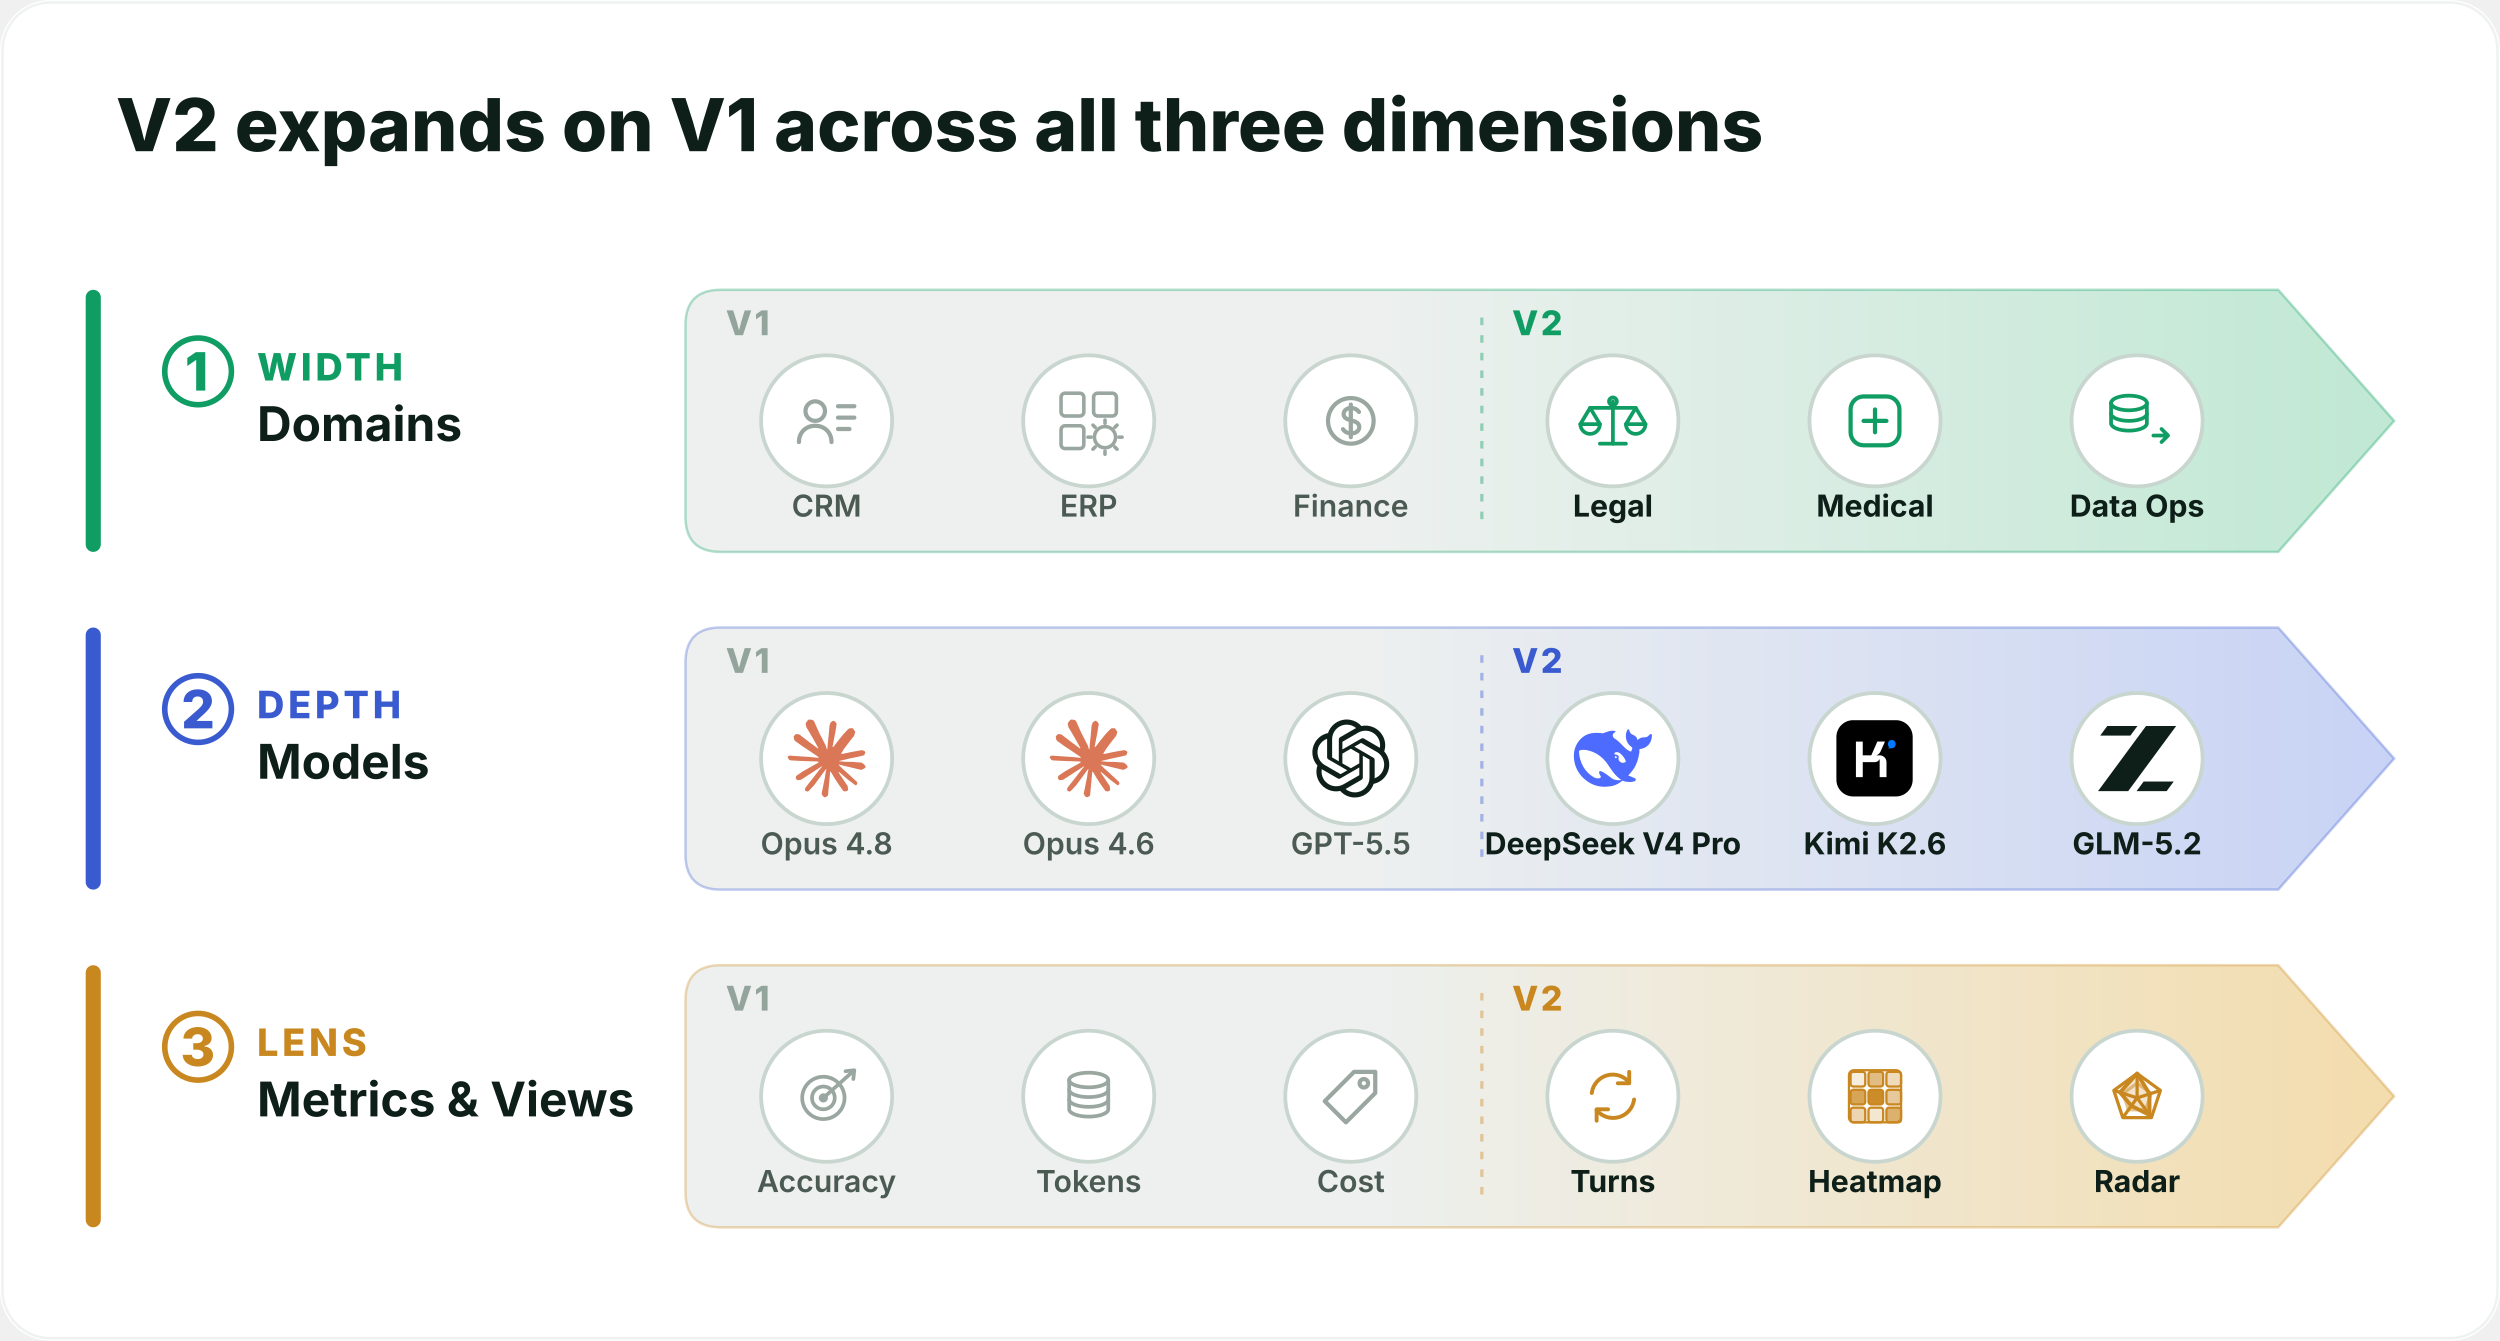
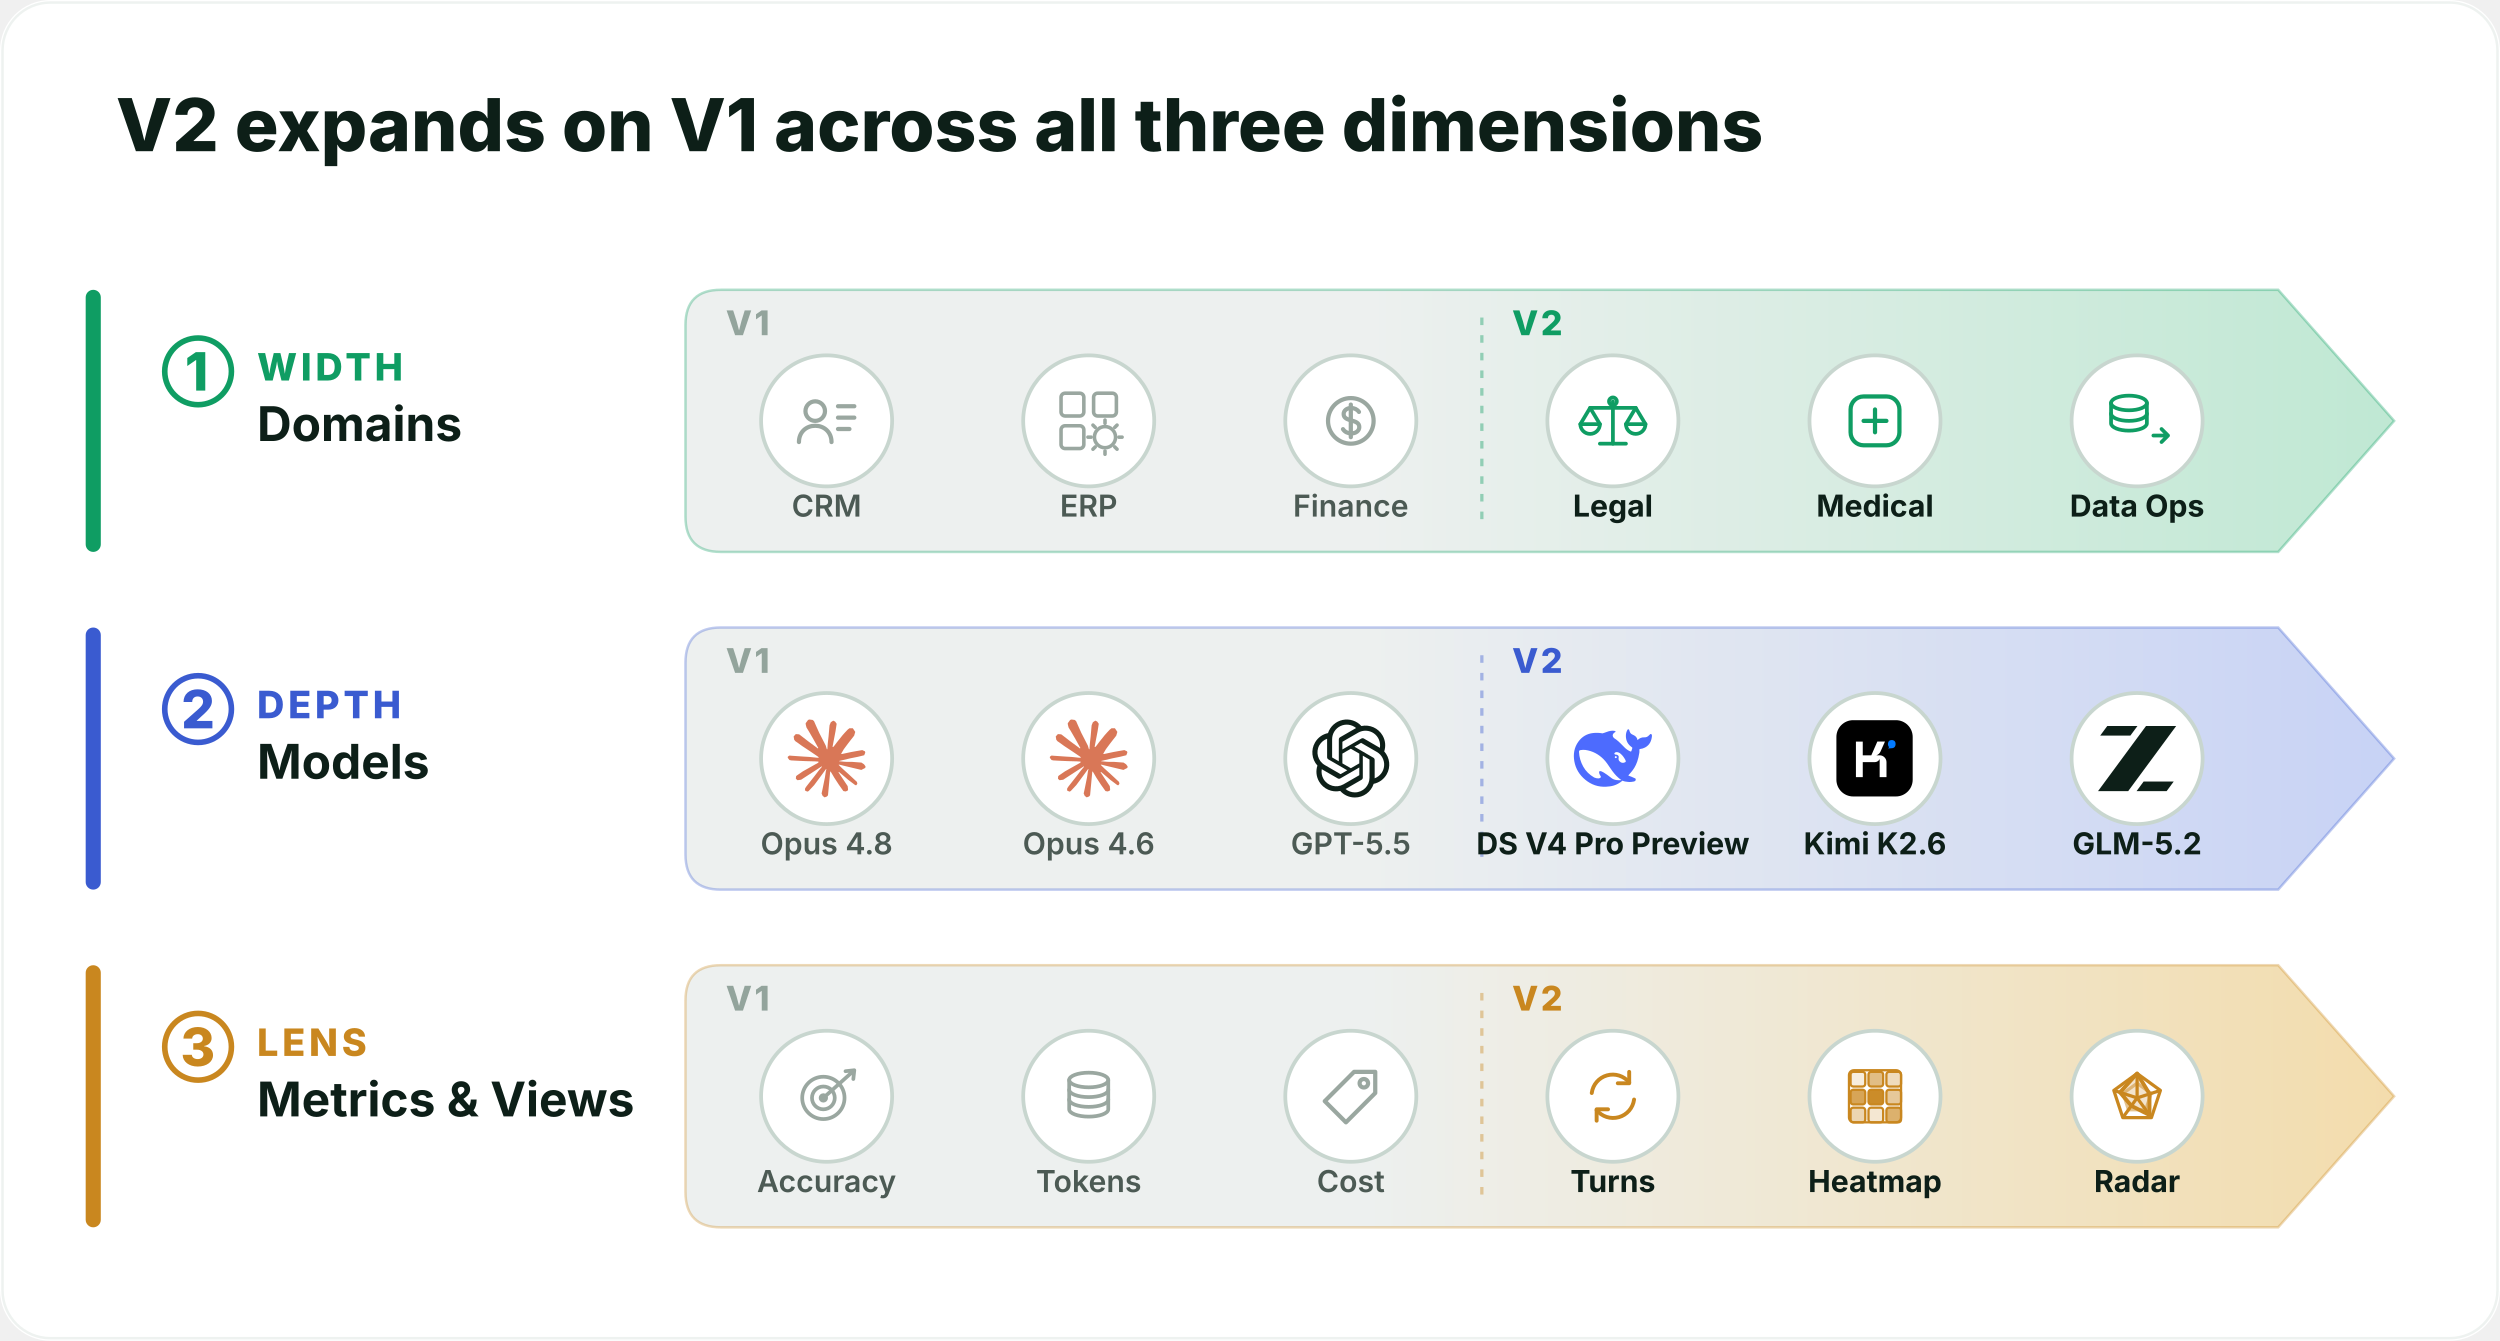
<svg xmlns="http://www.w3.org/2000/svg" width="992" height="532" viewBox="0 0 992 532" font-family="Inter,Segoe UI,Arial,sans-serif">
  <rect width="992" height="532" rx="20" fill="#ffffff" />
  <rect x="1" y="1" width="990" height="530" rx="19" fill="none" stroke="#eef2f0" />
  <text x="46" y="60" font-family="Inter,Segoe UI,Arial,sans-serif" font-size="29" font-weight="800" fill="#0d1f18" text-anchor="start">V2 expands on V1 across all three dimensions</text>
  <defs>
    <linearGradient id="grad_domain" x1="0" y1="0" x2="1" y2="0">
      <stop offset="0%" stop-color="#edf0ef" />
      <stop offset="40%" stop-color="#edf0ef" />
      <stop offset="100%" stop-color="#bfe8d3" />
    </linearGradient>
  </defs>
  <path d="M286.0,115.0 L904.0,115.0 L950.0,167.0 L904.0,219.0 L286.0,219.0 Q272.0,219.0 272.0,205.0 L272.0,129.0 Q272.0,115.0 286.0,115.0 Z" fill="url(#grad_domain)" stroke="#0f9d63" stroke-opacity="0.32" />
  <rect x="34" y="115" width="6" height="104" rx="3" fill="#0f9d63" />
  <text x="64" y="155.0" font-family="Inter,Segoe UI,Arial,sans-serif" font-size="21" font-weight="800" fill="#0f9d63" text-anchor="start">①</text>
  <text x="102" y="151.0" font-family="Inter,Segoe UI,Arial,sans-serif" font-size="15" font-weight="800" fill="#0f9d63" text-anchor="start" letter-spacing="1.5">WIDTH</text>
  <text x="102" y="175.0" font-family="Inter,Segoe UI,Arial,sans-serif" font-size="19" font-weight="700" fill="#0d1f18" text-anchor="start">Domains</text>
  <line x1="588.0" y1="126.0" x2="588.0" y2="208.0" stroke="#0f9d63" stroke-opacity="0.4" stroke-width="1.3" stroke-dasharray="3 4" />
  <text x="288" y="133" font-family="Inter,Segoe UI,Arial,sans-serif" font-size="13.5" font-weight="800" fill="#93a49c" text-anchor="start" letter-spacing="1">V1</text>
  <text x="600.0" y="133" font-family="Inter,Segoe UI,Arial,sans-serif" font-size="13.5" font-weight="800" fill="#0f9d63" text-anchor="start" letter-spacing="1">V2</text>
  <circle cx="328" cy="167.0" r="26" fill="#ffffff" stroke="#c8d6cf" stroke-width="1.5" />
  <g transform="translate(312.5 151.5) scale(0.646)">
    <g fill="none" stroke="#9aa7a0" stroke-width="2.6" stroke-linecap="round" stroke-linejoin="round">
      <circle cx="17" cy="18" r="6" />
      <path d="M7 37c0-6.1 4.5-10 10-10s10 3.9 10 10" />
      <path d="M31 15h10M31 22h10M31 29h7" />
    </g>
  </g>
  <text x="328" y="205.0" font-family="Inter,Segoe UI,Arial,sans-serif" font-size="12" font-weight="600" fill="#4c5a54" text-anchor="middle">CRM</text>
  <circle cx="432" cy="167.0" r="26" fill="#ffffff" stroke="#c8d6cf" stroke-width="1.5" />
  <g transform="translate(416.5 151.5) scale(0.646)">
    <g fill="none" stroke="#9aa7a0" stroke-width="2.2" stroke-linecap="round" stroke-linejoin="round">
      <rect x="7" y="7" width="14" height="14" rx="2.5" />
      <rect x="27" y="7" width="14" height="14" rx="2.5" />
      <rect x="7" y="27" width="14" height="14" rx="2.5" />
      <circle cx="34" cy="34" r="6.5" />
      <path d="M34 25.5v-2M34 44.5v-2M42.5 34h2M23.5 34h2M40 40l1.4 1.4M26.6 26.6 28 28M40 28l1.4-1.4M26.6 41.4 28 40" />
    </g>
  </g>
  <text x="432" y="205.0" font-family="Inter,Segoe UI,Arial,sans-serif" font-size="12" font-weight="600" fill="#4c5a54" text-anchor="middle">ERP</text>
  <circle cx="536" cy="167.0" r="26" fill="#ffffff" stroke="#c8d6cf" stroke-width="1.5" />
  <g transform="translate(520.5 151.5) scale(0.646)">
    <g fill="none" stroke="#9aa7a0" stroke-width="2.6" stroke-linecap="round" stroke-linejoin="round">
      <circle cx="24" cy="24" r="14" />
      <path d="M24 14v20" />
      <path d="M29 18.5c-1.1-1.6-2.9-2.4-4.8-2.4-2.6 0-4.6 1.5-4.6 3.7 0 5.2 9.6 2.7 9.6 8 0 2.3-2.1 3.9-4.9 3.9-2.1 0-4-.9-5.1-2.6" />
    </g>
  </g>
  <text x="536" y="205.0" font-family="Inter,Segoe UI,Arial,sans-serif" font-size="12" font-weight="600" fill="#4c5a54" text-anchor="middle">Finance</text>
  <circle cx="640" cy="167.0" r="26" fill="#ffffff" stroke="#c8d6cf" stroke-width="1.5" />
  <g transform="translate(624.5 151.5) scale(0.646)">
    <g fill="none" stroke="#0f9d63" stroke-width="2.3" stroke-linecap="round" stroke-linejoin="round">
      <path d="M24 12v26" />
      <path d="M16 38h16" />
      <path d="M10 16h28" />
      <circle cx="24" cy="12" r="2.4" />
      <path d="M10 16 4 26M10 16l6 10" />
      <path d="M4 26a6 6 0 0 0 12 0z" />
      <path d="M38 16 32 26M38 16l6 10" />
      <path d="M32 26a6 6 0 0 0 12 0z" />
    </g>
  </g>
  <text x="640" y="205.0" font-family="Inter,Segoe UI,Arial,sans-serif" font-size="12" font-weight="700" fill="#0d1f18" text-anchor="middle">Legal</text>
  <circle cx="744" cy="167.0" r="26" fill="#ffffff" stroke="#c8d6cf" stroke-width="1.5" />
  <g transform="translate(728.5 151.5) scale(0.646)">
    <g fill="none" stroke="#0f9d63" stroke-width="2.6" stroke-linecap="round" stroke-linejoin="round">
      <rect x="9" y="9" width="30" height="30" rx="8" />
      <path d="M24 17v14M17 24h14" />
    </g>
  </g>
  <text x="744" y="205.0" font-family="Inter,Segoe UI,Arial,sans-serif" font-size="12" font-weight="700" fill="#0d1f18" text-anchor="middle">Medical</text>
  <circle cx="848" cy="167.0" r="26" fill="#ffffff" stroke="#c8d6cf" stroke-width="1.5" />
  <g transform="translate(832.5 151.5) scale(0.646)">
    <g fill="none" stroke="#0f9d63" stroke-width="2.3" stroke-linecap="round" stroke-linejoin="round">
      <ellipse cx="19" cy="13" rx="11" ry="4.5" />
      <path d="M8 13v12.5c0 2.5 4.9 4.5 11 4.5s11-2 11-4.5V13" />
      <path d="M8 19.5c0 2.5 4.9 4.5 11 4.5s11-2 11-4.5" />
      <path d="M34 33h9M39 29l4 4-4 4" />
    </g>
  </g>
  <text x="848" y="205.0" font-family="Inter,Segoe UI,Arial,sans-serif" font-size="12" font-weight="700" fill="#0d1f18" text-anchor="middle">Data Ops</text>
  <defs>
    <linearGradient id="grad_model" x1="0" y1="0" x2="1" y2="0">
      <stop offset="0%" stop-color="#edf0ef" />
      <stop offset="40%" stop-color="#edf0ef" />
      <stop offset="100%" stop-color="#c7d2f5" />
    </linearGradient>
  </defs>
  <path d="M286.0,249.0 L904.0,249.0 L950.0,301.0 L904.0,353.0 L286.0,353.0 Q272.0,353.0 272.0,339.0 L272.0,263.0 Q272.0,249.0 286.0,249.0 Z" fill="url(#grad_model)" stroke="#3a5bd0" stroke-opacity="0.32" />
  <rect x="34" y="249" width="6" height="104" rx="3" fill="#3a5bd0" />
  <text x="64" y="289.0" font-family="Inter,Segoe UI,Arial,sans-serif" font-size="21" font-weight="800" fill="#3a5bd0" text-anchor="start">②</text>
  <text x="102" y="285.0" font-family="Inter,Segoe UI,Arial,sans-serif" font-size="15" font-weight="800" fill="#3a5bd0" text-anchor="start" letter-spacing="1.5">DEPTH</text>
  <text x="102" y="309.0" font-family="Inter,Segoe UI,Arial,sans-serif" font-size="19" font-weight="700" fill="#0d1f18" text-anchor="start">Models</text>
  <line x1="588.0" y1="260.0" x2="588.0" y2="342.0" stroke="#3a5bd0" stroke-opacity="0.4" stroke-width="1.3" stroke-dasharray="3 4" />
  <text x="288" y="267" font-family="Inter,Segoe UI,Arial,sans-serif" font-size="13.5" font-weight="800" fill="#93a49c" text-anchor="start" letter-spacing="1">V1</text>
  <text x="600.0" y="267" font-family="Inter,Segoe UI,Arial,sans-serif" font-size="13.5" font-weight="800" fill="#3a5bd0" text-anchor="start" letter-spacing="1">V2</text>
  <circle cx="328" cy="301.0" r="26" fill="#ffffff" stroke="#c8d6cf" stroke-width="1.5" />
  <svg x="312.5" y="285.5" width="31.0" height="31.0" viewBox="0 0 256 257" preserveAspectRatio="xMidYMid meet" overflow="visible">
    <path fill="#D97757" d="m50.228 170.321 50.357-28.257.843-2.463-.843-1.361h-2.462l-8.426-.518-28.775-.778-24.952-1.037-24.175-1.296-6.092-1.297L0 125.796l.583-3.759 5.12-3.434 7.324.648 16.202 1.101 24.304 1.685 17.629 1.037 26.118 2.722h4.148l.583-1.685-1.426-1.037-1.101-1.037-25.147-17.045-27.22-18.017-14.258-10.37-7.713-5.25-3.888-4.925-1.685-10.758 7-7.713 9.397.649 2.398.648 9.527 7.323 20.35 15.75L94.817 91.9l3.889 3.24 1.555-1.102.195-.777-1.75-2.917-14.453-26.118-15.425-26.572-6.87-11.018-1.814-6.61c-.648-2.723-1.102-4.991-1.102-7.778l7.972-10.823L71.42 0 82.05 1.426l4.472 3.888 6.61 15.101 10.694 23.786 16.591 32.34 4.861 9.592 2.592 8.879.973 2.722h1.685v-1.556l1.36-18.211 2.528-22.36 2.463-28.776.843-8.1 4.018-9.722 7.971-5.25 6.222 2.981 5.12 7.324-.713 4.73-3.046 19.768-5.962 30.98-3.889 20.739h2.268l2.593-2.593 10.499-13.934 17.628-22.036 7.778-8.749 9.073-9.657 5.833-4.601h11.018l8.1 12.055-3.628 12.443-11.342 14.388-9.398 12.184-13.48 18.147-8.426 14.518.778 1.166 2.01-.194 30.46-6.481 16.462-2.982 19.637-3.37 8.88 4.148.971 4.213-3.5 8.62-20.998 5.184-24.628 4.926-36.682 8.685-.454.324.519.648 16.526 1.555 7.065.389h17.304l32.21 2.398 8.426 5.574 5.055 6.805-.843 5.184-12.962 6.611-17.498-4.148-40.83-9.721-14-3.5h-1.944v1.167l11.666 11.406 21.387 19.314 26.767 24.887 1.36 6.157-3.434 4.86-3.63-.518-23.526-17.693-9.073-7.972-20.545-17.304h-1.36v1.814l4.73 6.935 25.017 37.59 1.296 11.536-1.814 3.76-6.481 2.268-7.13-1.297-14.647-20.544-15.1-23.138-12.185-20.739-1.49.843-7.194 77.448-3.37 3.953-7.778 2.981-6.48-4.925-3.436-7.972 3.435-15.749 4.148-20.544 3.37-16.333 3.046-20.285 1.815-6.74-.13-.454-1.49.194-15.295 20.999-23.267 31.433-18.406 19.702-4.407 1.75-7.648-3.954.713-7.064 4.277-6.286 25.47-32.405 15.36-20.092 9.917-11.6-.065-1.686h-.583L44.07 198.125l-12.055 1.555-5.185-4.86.648-7.972 2.463-2.593 20.35-13.999-.064.065Z" />
  </svg>
  <text x="328" y="339.0" font-family="Inter,Segoe UI,Arial,sans-serif" font-size="12" font-weight="600" fill="#4c5a54" text-anchor="middle">Opus 4.8</text>
  <circle cx="432" cy="301.0" r="26" fill="#ffffff" stroke="#c8d6cf" stroke-width="1.5" />
  <svg x="416.5" y="285.5" width="31.0" height="31.0" viewBox="0 0 256 257" preserveAspectRatio="xMidYMid meet" overflow="visible">
    <path fill="#D97757" d="m50.228 170.321 50.357-28.257.843-2.463-.843-1.361h-2.462l-8.426-.518-28.775-.778-24.952-1.037-24.175-1.296-6.092-1.297L0 125.796l.583-3.759 5.12-3.434 7.324.648 16.202 1.101 24.304 1.685 17.629 1.037 26.118 2.722h4.148l.583-1.685-1.426-1.037-1.101-1.037-25.147-17.045-27.22-18.017-14.258-10.37-7.713-5.25-3.888-4.925-1.685-10.758 7-7.713 9.397.649 2.398.648 9.527 7.323 20.35 15.75L94.817 91.9l3.889 3.24 1.555-1.102.195-.777-1.75-2.917-14.453-26.118-15.425-26.572-6.87-11.018-1.814-6.61c-.648-2.723-1.102-4.991-1.102-7.778l7.972-10.823L71.42 0 82.05 1.426l4.472 3.888 6.61 15.101 10.694 23.786 16.591 32.34 4.861 9.592 2.592 8.879.973 2.722h1.685v-1.556l1.36-18.211 2.528-22.36 2.463-28.776.843-8.1 4.018-9.722 7.971-5.25 6.222 2.981 5.12 7.324-.713 4.73-3.046 19.768-5.962 30.98-3.889 20.739h2.268l2.593-2.593 10.499-13.934 17.628-22.036 7.778-8.749 9.073-9.657 5.833-4.601h11.018l8.1 12.055-3.628 12.443-11.342 14.388-9.398 12.184-13.48 18.147-8.426 14.518.778 1.166 2.01-.194 30.46-6.481 16.462-2.982 19.637-3.37 8.88 4.148.971 4.213-3.5 8.62-20.998 5.184-24.628 4.926-36.682 8.685-.454.324.519.648 16.526 1.555 7.065.389h17.304l32.21 2.398 8.426 5.574 5.055 6.805-.843 5.184-12.962 6.611-17.498-4.148-40.83-9.721-14-3.5h-1.944v1.167l11.666 11.406 21.387 19.314 26.767 24.887 1.36 6.157-3.434 4.86-3.63-.518-23.526-17.693-9.073-7.972-20.545-17.304h-1.36v1.814l4.73 6.935 25.017 37.59 1.296 11.536-1.814 3.76-6.481 2.268-7.13-1.297-14.647-20.544-15.1-23.138-12.185-20.739-1.49.843-7.194 77.448-3.37 3.953-7.778 2.981-6.48-4.925-3.436-7.972 3.435-15.749 4.148-20.544 3.37-16.333 3.046-20.285 1.815-6.74-.13-.454-1.49.194-15.295 20.999-23.267 31.433-18.406 19.702-4.407 1.75-7.648-3.954.713-7.064 4.277-6.286 25.47-32.405 15.36-20.092 9.917-11.6-.065-1.686h-.583L44.07 198.125l-12.055 1.555-5.185-4.86.648-7.972 2.463-2.593 20.35-13.999-.064.065Z" />
  </svg>
  <text x="432" y="339.0" font-family="Inter,Segoe UI,Arial,sans-serif" font-size="12" font-weight="600" fill="#4c5a54" text-anchor="middle">Opus 4.6</text>
  <circle cx="536" cy="301.0" r="26" fill="#ffffff" stroke="#c8d6cf" stroke-width="1.5" />
  <svg x="520.5" y="285.5" width="31.0" height="31.0" viewBox="0 0 256 260" preserveAspectRatio="xMidYMid meet" overflow="visible">
    <g fill="#0d1f18">
      <path d="M239.184 106.203a64.716 64.716 0 0 0-5.576-53.103C219.452 28.459 191 15.784 163.213 21.74A65.586 65.586 0 0 0 52.096 45.22a64.716 64.716 0 0 0-43.23 31.36c-14.31 24.602-11.061 55.634 8.033 76.74a64.665 64.665 0 0 0 5.525 53.102c14.174 24.65 42.644 37.324 70.446 31.36a64.72 64.72 0 0 0 48.754 21.744c28.481.025 53.714-18.361 62.414-45.481a64.767 64.767 0 0 0 43.229-31.36c14.137-24.558 10.875-55.423-8.083-76.483Zm-97.56 136.338a48.397 48.397 0 0 1-31.105-11.255l1.535-.87 51.67-29.825a8.595 8.595 0 0 0 4.247-7.367v-72.85l21.845 12.636c.218.111.37.32.409.563v60.367c-.056 26.818-21.783 48.545-48.601 48.601Zm-104.466-44.61a48.345 48.345 0 0 1-5.781-32.589l1.534.921 51.722 29.826a8.339 8.339 0 0 0 8.441 0l63.181-36.425v25.221a.87.87 0 0 1-.358.665l-52.335 30.184c-23.257 13.398-52.97 5.431-66.404-17.803ZM23.549 85.38a48.499 48.499 0 0 1 25.58-21.333v61.39a8.288 8.288 0 0 0 4.195 7.316l62.874 36.272-21.845 12.636a.819.819 0 0 1-.767 0L41.353 151.53c-23.211-13.454-31.171-43.144-17.804-66.405v.256Zm179.466 41.695-63.08-36.63L161.73 77.86a.819.819 0 0 1 .768 0l52.233 30.184a48.6 48.6 0 0 1-7.316 87.635v-61.391a8.544 8.544 0 0 0-4.4-7.213Zm21.742-32.69-1.535-.922-51.619-30.081a8.39 8.39 0 0 0-8.492 0L99.98 99.808V74.587a.716.716 0 0 1 .307-.665l52.233-30.133a48.652 48.652 0 0 1 72.236 50.391v.205ZM88.061 139.097l-21.845-12.585a.87.87 0 0 1-.41-.614V65.685a48.652 48.652 0 0 1 79.757-37.346l-1.535.87-51.67 29.825a8.595 8.595 0 0 0-4.246 7.367l-.051 72.697Zm11.868-25.58 28.138-16.217 28.188 16.218v32.434l-28.086 16.218-28.188-16.218-.052-32.434Z" />
    </g>
  </svg>
  <text x="536" y="339.0" font-family="Inter,Segoe UI,Arial,sans-serif" font-size="12" font-weight="600" fill="#4c5a54" text-anchor="middle">GPT-5.5</text>
  <circle cx="640" cy="301.0" r="26" fill="#ffffff" stroke="#c8d6cf" stroke-width="1.5" />
  <svg x="624.5" y="285.5" width="31.0" height="31.0" viewBox="0 0 24 24" preserveAspectRatio="xMidYMid meet" overflow="visible">
    <path fill="#4D6BFE" d="M23.748 4.482c-.254-.124-.364.113-.512.234-.051.039-.094.09-.137.136-.372.397-.806.657-1.373.626-.829-.046-1.537.214-2.163.848-.133-.782-.575-1.248-1.247-1.548-.352-.156-.708-.311-.955-.65-.172-.241-.219-.51-.305-.774-.055-.16-.11-.323-.293-.35-.2-.031-.278.136-.356.276-.313.572-.434 1.202-.422 1.84.027 1.436.633 2.58 1.838 3.393.137.093.172.187.129.323-.082.28-.18.552-.266.833-.055.179-.137.217-.329.14a5.526 5.526 0 0 1-1.736-1.18c-.857-.828-1.631-1.742-2.597-2.458a11.365 11.365 0 0 0-.689-.471c-.985-.957.13-1.743.388-1.836.27-.098.093-.432-.779-.428-.872.004-1.67.295-2.687.684a3.055 3.055 0 0 1-.465.137 9.597 9.597 0 0 0-2.883-.102c-1.885.21-3.39 1.102-4.497 2.623C.082 8.606-.231 10.684.152 12.85c.403 2.284 1.569 4.175 3.36 5.653 1.858 1.533 3.997 2.284 6.438 2.14 1.482-.085 3.133-.284 4.994-1.86.47.234.962.327 1.78.397.63.059 1.236-.03 1.705-.128.735-.156.684-.837.419-.961-2.155-1.004-1.682-.595-2.113-.926 1.096-1.296 2.746-2.642 3.392-7.003.05-.347.007-.565 0-.845-.004-.17.035-.237.23-.256a4.173 4.173 0 0 0 1.545-.475c1.396-.763 1.96-2.015 2.093-3.517.02-.23-.004-.467-.247-.588zM11.581 18c-2.089-1.642-3.102-2.183-3.52-2.16-.392.024-.321.471-.235.763.09.288.207.486.371.739.114.167.192.416-.113.603-.673.416-1.842-.14-1.897-.167-1.361-.802-2.5-1.86-3.301-3.307-.774-1.393-1.224-2.887-1.298-4.482-.02-.386.093-.522.477-.592a4.696 4.696 0 0 1 1.529-.039c2.132.312 3.946 1.265 5.468 2.774.868.86 1.525 1.887 2.202 2.891.72 1.066 1.494 2.082 2.48 2.914.348.292.625.514.891.677-.802.09-2.14.11-3.054-.614zm1-6.44a.306.306 0 0 1 .415-.287.302.302 0 0 1 .2.288.306.306 0 0 1-.31.307.303.303 0 0 1-.304-.308zm3.11 1.596c-.2.081-.399.151-.59.16a1.245 1.245 0 0 1-.798-.254c-.274-.23-.47-.358-.552-.758a1.73 1.73 0 0 1 .016-.588c.07-.327-.008-.537-.239-.727-.187-.156-.426-.199-.688-.199a.559.559 0 0 1-.254-.078.253.253 0 0 1-.114-.358c.028-.054.16-.186.192-.21.356-.202.767-.136 1.146.016.352.144.618.408 1.001.782.391.451.462.576.685.914.176.265.336.537.445.848.067.195-.019.354-.25.452z" />
  </svg>
-   <text x="640" y="339.0" font-family="Inter,Segoe UI,Arial,sans-serif" font-size="12" font-weight="700" fill="#0d1f18" text-anchor="middle">DeepSeek V4 Pro</text>
+   <text x="640" y="339.0" font-family="Inter,Segoe UI,Arial,sans-serif" font-size="12" font-weight="700" fill="#0d1f18" text-anchor="middle">DS V4 Pro Preview</text>
  <circle cx="744" cy="301.0" r="26" fill="#ffffff" stroke="#c8d6cf" stroke-width="1.5" />
  <svg x="728.5" y="285.5" width="31.0" height="31.0" viewBox="0 0 512 512" preserveAspectRatio="xMidYMid meet" overflow="visible">
    <path d="M503 114.333v280c0 60.711-49.29 110-110 110H113c-60.711 0-110-49.289-110-110v-280c0-60.71 49.289-110 110-110h280c60.71 0 110 49.29 110 110z" />
    <path d="M342.065 189.759c1.886-2.42 3.541-4.63 5.289-6.77.81-1.007.74-1.771-.046-2.824-7.58-9.965-8.298-21.028-3.935-32.254 3.275-8.448 10.52-12.406 19.373-13.25 5.52-.521 10.936.046 15.959 2.73 6.596 3.53 10.438 8.912 11.688 16.341.995 5.926.81 11.712-.868 17.452-2.974 10.161-10.277 15.427-20.287 16.758-8.31 1.11-16.734 1.25-25.113 1.817-.648.046-1.308 0-2.06 0z" fill="#027aff" />
    <path d="M321.512 144.254h-50.064l-39.637 90.384h-56.036v-89.99H131v232.868h44.787v-98.103h78.973c13.598 0 26.015-7.927 31.744-20.252v118.355h44.787v-98.103c0-23.342-18.239-42.97-41.523-44.671v-.116h-24.593a45.577 45.577 0 0026.884-24.534l29.453-65.838z" fill="#fff" />
  </svg>
  <text x="744" y="339.0" font-family="Inter,Segoe UI,Arial,sans-serif" font-size="12" font-weight="700" fill="#0d1f18" text-anchor="middle">Kimi K2.6</text>
  <circle cx="848" cy="301.0" r="26" fill="#ffffff" stroke="#c8d6cf" stroke-width="1.5" />
  <svg x="832.5" y="285.5" width="31.0" height="31.0" viewBox="0 0 24 24" preserveAspectRatio="xMidYMid meet" overflow="visible">
    <g fill="#0d1f18">
      <path d="M12.105 2L9.927 4.953H.653L2.83 2h9.276zM23.254 19.048L21.078 22h-9.242l2.174-2.952h9.244zM24 2L9.264 22H0L14.736 2H24z" />
    </g>
  </svg>
  <text x="848" y="339.0" font-family="Inter,Segoe UI,Arial,sans-serif" font-size="12" font-weight="700" fill="#0d1f18" text-anchor="middle">GLM-5.2</text>
  <defs>
    <linearGradient id="grad_metric" x1="0" y1="0" x2="1" y2="0">
      <stop offset="0%" stop-color="#edf0ef" />
      <stop offset="40%" stop-color="#edf0ef" />
      <stop offset="100%" stop-color="#f3dcac" />
    </linearGradient>
  </defs>
  <path d="M286.0,383.0 L904.0,383.0 L950.0,435.0 L904.0,487.0 L286.0,487.0 Q272.0,487.0 272.0,473.0 L272.0,397.0 Q272.0,383.0 286.0,383.0 Z" fill="url(#grad_metric)" stroke="#c9871f" stroke-opacity="0.32" />
  <rect x="34" y="383" width="6" height="104" rx="3" fill="#c9871f" />
  <text x="64" y="423.0" font-family="Inter,Segoe UI,Arial,sans-serif" font-size="21" font-weight="800" fill="#c9871f" text-anchor="start">③</text>
  <text x="102" y="419.0" font-family="Inter,Segoe UI,Arial,sans-serif" font-size="15" font-weight="800" fill="#c9871f" text-anchor="start" letter-spacing="1.5">LENS</text>
  <text x="102" y="443.0" font-family="Inter,Segoe UI,Arial,sans-serif" font-size="19" font-weight="700" fill="#0d1f18" text-anchor="start">Metrics &amp; Views</text>
  <line x1="588.0" y1="394.0" x2="588.0" y2="476.0" stroke="#c9871f" stroke-opacity="0.4" stroke-width="1.3" stroke-dasharray="3 4" />
  <text x="288" y="401" font-family="Inter,Segoe UI,Arial,sans-serif" font-size="13.5" font-weight="800" fill="#93a49c" text-anchor="start" letter-spacing="1">V1</text>
  <text x="600.0" y="401" font-family="Inter,Segoe UI,Arial,sans-serif" font-size="13.5" font-weight="800" fill="#c9871f" text-anchor="start" letter-spacing="1">V2</text>
  <circle cx="328" cy="435.0" r="26" fill="#ffffff" stroke="#c8d6cf" stroke-width="1.5" />
  <g transform="translate(312.5 419.5) scale(0.646)">
    <g fill="none" stroke="#9aa7a0" stroke-width="2.3" stroke-linecap="round" stroke-linejoin="round">
      <circle cx="22" cy="25" r="13" />
      <circle cx="22" cy="25" r="7" />
      <circle cx="22" cy="25" r="1.7" fill="#9aa7a0" />
      <path d="M22 25 41 8M41 8l-.6 5.4M41 8l-5.4.6" />
    </g>
  </g>
  <text x="328" y="473.0" font-family="Inter,Segoe UI,Arial,sans-serif" font-size="12" font-weight="600" fill="#4c5a54" text-anchor="middle">Accuracy</text>
  <circle cx="432" cy="435.0" r="26" fill="#ffffff" stroke="#c8d6cf" stroke-width="1.5" />
  <g transform="translate(416.5 419.5) scale(0.646)">
    <g fill="none" stroke="#9aa7a0" stroke-width="2.3" stroke-linecap="round" stroke-linejoin="round">
      <ellipse cx="24" cy="14" rx="12" ry="4.5" />
      <path d="M12 14v6c0 2.5 5.4 4.5 12 4.5s12-2 12-4.5v-6" />
      <path d="M12 20v6c0 2.5 5.4 4.5 12 4.5s12-2 12-4.5v-6" />
      <path d="M12 26v6c0 2.5 5.4 4.5 12 4.5s12-2 12-4.5v-6" />
    </g>
  </g>
  <text x="432" y="473.0" font-family="Inter,Segoe UI,Arial,sans-serif" font-size="12" font-weight="600" fill="#4c5a54" text-anchor="middle">Tokens</text>
  <circle cx="536" cy="435.0" r="26" fill="#ffffff" stroke="#c8d6cf" stroke-width="1.5" />
  <g transform="translate(520.5 419.5) scale(0.646)">
    <g fill="none" stroke="#9aa7a0" stroke-width="2.6" stroke-linecap="round" stroke-linejoin="round">
      <path d="M39 9 26 9 8 27 21 40 39 22Z" />
      <circle cx="32" cy="16" r="2.6" />
    </g>
  </g>
  <text x="536" y="473.0" font-family="Inter,Segoe UI,Arial,sans-serif" font-size="12" font-weight="600" fill="#4c5a54" text-anchor="middle">Cost</text>
  <circle cx="640" cy="435.0" r="26" fill="#ffffff" stroke="#c8d6cf" stroke-width="1.5" />
  <g transform="translate(624.5 419.5) scale(0.646)">
    <g fill="none" stroke="#c9871f" stroke-width="2.4" stroke-linecap="round" stroke-linejoin="round">
      <path d="M11 22a13 13 0 0 1 23-6.5" />
      <path d="M34 9v7h-7" />
      <path d="M37 26a13 13 0 0 1-23 6.5" />
      <path d="M14 39v-7h7" />
    </g>
  </g>
  <text x="640" y="473.0" font-family="Inter,Segoe UI,Arial,sans-serif" font-size="12" font-weight="700" fill="#0d1f18" text-anchor="middle">Turns</text>
  <circle cx="744" cy="435.0" r="26" fill="#ffffff" stroke="#c8d6cf" stroke-width="1.5" />
  <g transform="translate(728.5 419.5) scale(0.646)">
    <g stroke="#c9871f" stroke-width="1.4">
      <rect x="9" y="9" width="9" height="9" rx="1.6" fill="#c9871f" fill-opacity="0.15" />
      <rect x="20" y="9" width="9" height="9" rx="1.6" fill="#c9871f" fill-opacity="0.55" />
      <rect x="31" y="9" width="9" height="9" rx="1.6" fill="#c9871f" fill-opacity="0.30" />
      <rect x="9" y="20" width="9" height="9" rx="1.6" fill="#c9871f" fill-opacity="0.75" />
      <rect x="20" y="20" width="9" height="9" rx="1.6" fill="#c9871f" fill-opacity="0.95" />
      <rect x="31" y="20" width="9" height="9" rx="1.6" fill="#c9871f" fill-opacity="0.45" />
      <rect x="9" y="31" width="9" height="9" rx="1.6" fill="#c9871f" fill-opacity="0.35" />
      <rect x="20" y="31" width="9" height="9" rx="1.6" fill="#c9871f" fill-opacity="0.20" />
      <rect x="31" y="31" width="9" height="9" rx="1.6" fill="#c9871f" fill-opacity="0.65" />
      <rect x="8" y="8" width="32" height="32" rx="3" fill="none" />
    </g>
  </g>
  <text x="744" y="473.0" font-family="Inter,Segoe UI,Arial,sans-serif" font-size="12" font-weight="700" fill="#0d1f18" text-anchor="middle">Heatmap</text>
  <circle cx="848" cy="435.0" r="26" fill="#ffffff" stroke="#c8d6cf" stroke-width="1.5" />
  <g transform="translate(832.5 419.5) scale(0.646)">
    <g fill="none" stroke="#c9871f" stroke-width="2" stroke-linejoin="round">
      <path d="M24.0 10.0 38.3 20.4 32.8 37.1 15.2 37.1 9.7 20.4Z" />
      <path d="M24.0 16.0 32.6 22.2 29.3 32.3 18.7 32.3 15.4 22.2Z" opacity="0.5" />
      <path d="M24 25 24.0 10.0" />
      <path d="M24 25 38.3 20.4" />
      <path d="M24 25 32.8 37.1" />
      <path d="M24 25 15.2 37.1" />
      <path d="M24 25 9.7 20.4" />
      <path d="M24.0 10.0 31.6 22.5 31.6 35.5 20.5 29.9 13.5 21.6Z" fill="#c9871f" fill-opacity="0.22" stroke-width="2.4" />
    </g>
  </g>
  <text x="848" y="473.0" font-family="Inter,Segoe UI,Arial,sans-serif" font-size="12" font-weight="700" fill="#0d1f18" text-anchor="middle">Radar</text>
</svg>
